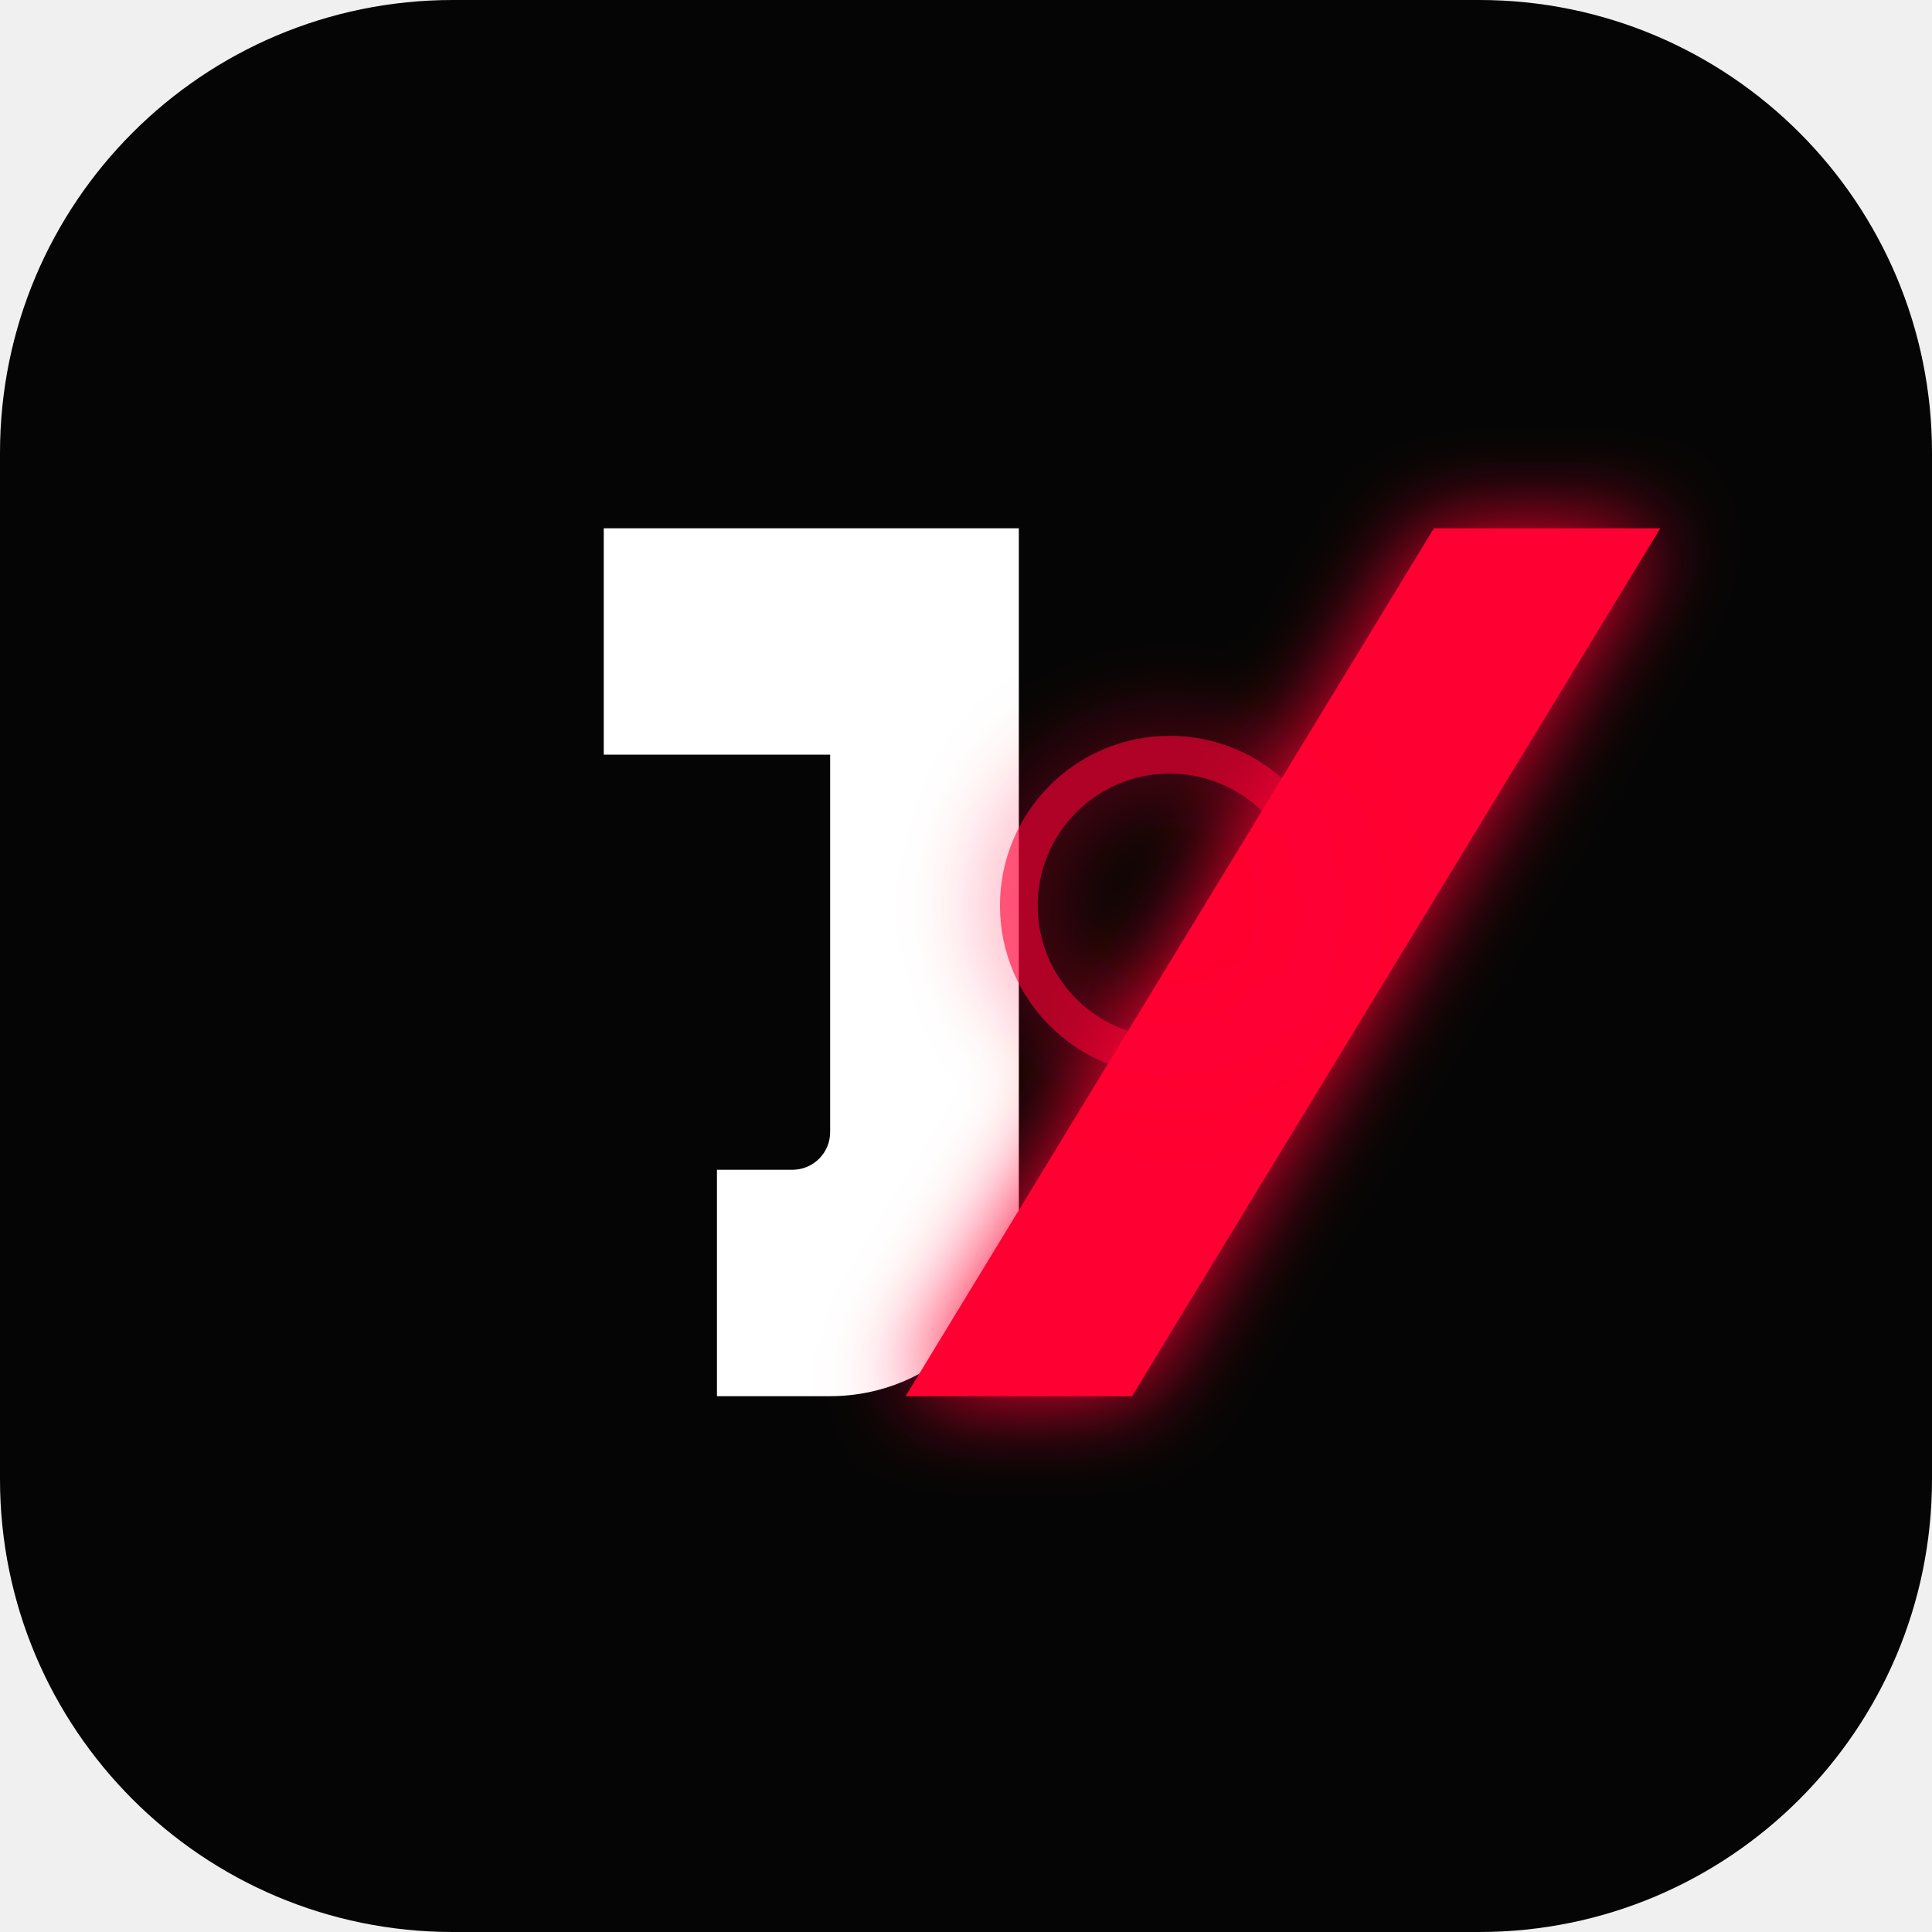
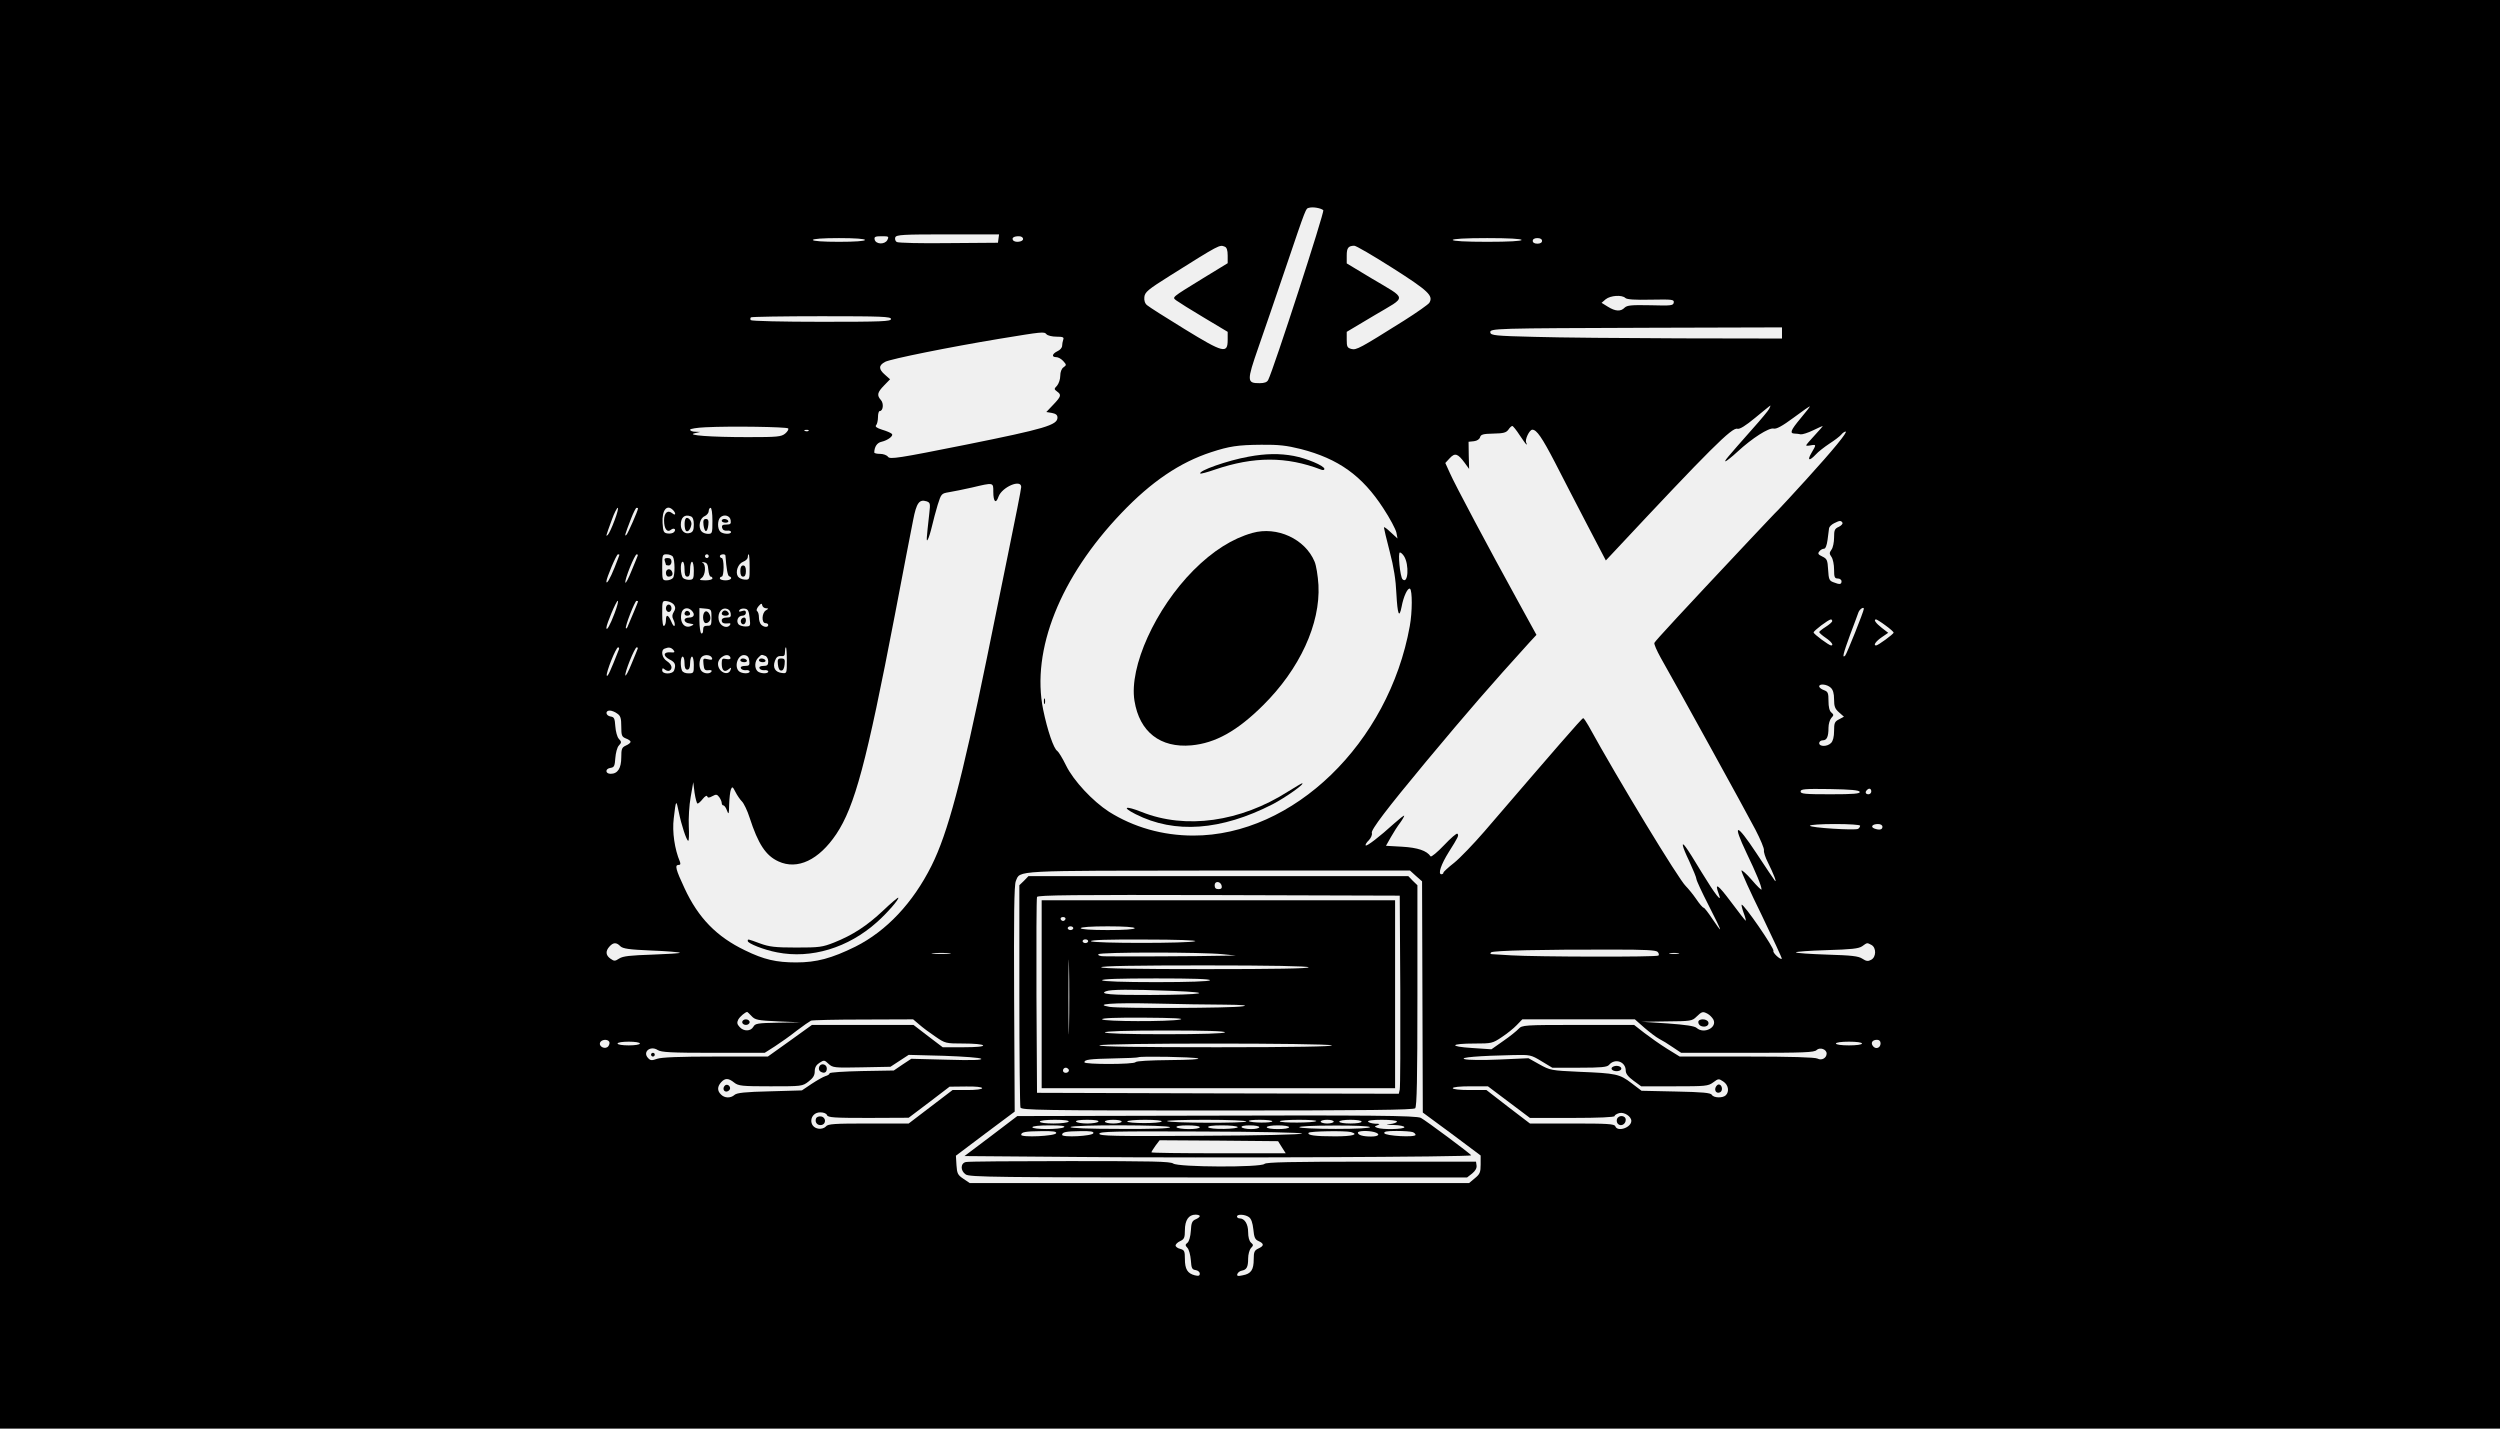
- <svg xmlns="http://www.w3.org/2000/svg" width="512" height="512" viewBox="0 0 512 512">
-   <rect width="512" height="512" rx="120" fill="#050505" />
-   <defs>
-     <filter id="neonGlow" x="-50%" y="-50%" width="200%" height="200%">
-       <feGaussianBlur stdDeviation="12" result="blur" />
-       <feComposite in="SourceGraphic" in2="blur" operator="over" />
-     </filter>
-   </defs>
-   <path d="M160 140H270V320C270 347.614 247.614 370 220 370H190V310H210C215.523 310 220 305.523 220 300V200H160V140Z" fill="white" />
-   <path d="M380 140L240 370H300L440 140H380Z" fill="#FF0033" filter="url(#neonGlow)" />
-   <circle cx="310" cy="240" r="40" fill="none" stroke="#FF0033" stroke-width="10" stroke-opacity="0.6" filter="url(#neonGlow)" />
+ <svg xmlns="http://www.w3.org/2000/svg" version="1.0" width="1344pt" height="768pt" viewBox="0 0 1344 768" preserveAspectRatio="xMidYMid meet">
+   <g transform="translate(0,768) scale(0.1,-0.1)" fill="#000000" stroke="none">
+     <path d="M0 3840 l0 -3840 6720 0 6720 0 0 3840 0 3840 -6720 0 -6720 0 0 -3840z m7114 2710 c8 -8 -268 -858 -296 -912 -6 -13 -21 -18 -47 -18 -68 0 -69 11 -6 192 31 90 97 280 145 423 115 339 109 323 128 328 21 6 64 -2 76 -13z m-1746 -152 l-3 -23 -265 -2 c-146 -2 -271 1 -279 6 -8 5 -11 16 -8 25 6 14 39 16 282 16 l276 0 -3 -22z m-598 -9 c-14 -25 -63 -23 -68 4 -3 14 4 17 38 17 38 0 40 -1 30 -21z m730 6 c0 -16 -45 -21 -54 -6 -8 12 4 21 31 21 14 0 23 -6 23 -15z m-850 -5 c0 -6 -53 -10 -140 -10 -87 0 -140 4 -140 10 0 6 53 10 140 10 87 0 140 -4 140 -10z m3530 0 c0 -6 -68 -10 -185 -10 -117 0 -185 4 -185 10 0 6 68 10 185 10 117 0 185 -4 185 -10z m110 -5 c0 -9 -9 -15 -25 -15 -16 0 -25 6 -25 15 0 9 9 15 25 15 16 0 25 -6 25 -15z m-1706 -31 c11 -4 16 -19 16 -48 l0 -41 -131 -80 c-177 -109 -168 -102 -144 -121 11 -8 77 -50 148 -92 l127 -76 0 -43 c0 -76 -22 -71 -232 58 -101 62 -191 119 -201 128 -12 9 -17 26 -15 44 3 27 19 40 138 115 269 169 266 167 294 156z m901 -114 c195 -124 222 -150 199 -188 -6 -9 -67 -52 -135 -95 -239 -150 -257 -160 -284 -153 -22 6 -25 12 -25 49 l0 43 151 90 c175 104 178 81 -20 199 l-131 79 0 42 c0 41 8 52 40 53 9 1 101 -53 205 -119z m1253 -162 c8 -8 52 -11 138 -9 116 2 125 1 122 -16 -3 -16 -14 -17 -125 -14 -102 2 -125 0 -139 -13 -21 -22 -50 -20 -90 5 l-34 21 22 19 c26 21 88 25 106 7z m-3948 -113 c0 -13 -48 -15 -374 -15 -206 0 -377 4 -380 9 -3 4 -3 11 1 15 3 3 174 6 380 6 325 0 373 -2 373 -15z m4790 -75 l0 -30 -547 1 c-302 1 -654 4 -783 8 -211 5 -235 8 -238 23 -4 23 14 23 871 26 l697 2 0 -30z m-3900 -20 c34 0 41 -3 36 -16 -3 -9 -6 -24 -6 -33 0 -10 -11 -23 -25 -29 -29 -14 -33 -32 -7 -32 11 0 27 -9 38 -21 18 -20 18 -22 1 -34 -10 -7 -17 -25 -17 -45 0 -19 -8 -42 -17 -53 -17 -18 -17 -19 0 -32 24 -17 22 -26 -20 -70 l-38 -40 30 -5 c21 -4 30 -11 30 -25 0 -40 -67 -60 -489 -145 -369 -74 -411 -80 -422 -66 -6 9 -25 16 -43 16 -17 0 -31 3 -31 8 1 30 15 52 39 57 35 8 67 33 55 43 -5 5 -28 15 -52 22 -29 9 -39 17 -32 24 5 5 10 25 10 43 0 18 4 33 9 33 19 0 23 41 7 59 -23 26 -20 41 17 79 l32 33 -27 24 c-36 31 -35 51 1 70 33 16 339 78 616 124 232 38 238 39 251 24 6 -7 30 -13 54 -13z m3831 -388 c-5 -10 -45 -58 -88 -106 -143 -162 -155 -176 -146 -176 4 1 33 23 63 51 80 74 170 131 195 125 14 -4 46 13 108 59 48 36 87 63 87 60 0 -2 -22 -31 -50 -64 -54 -65 -60 -81 -32 -82 9 0 24 -2 33 -4 9 -1 38 8 65 21 27 13 51 24 53 24 2 0 -17 -22 -43 -50 -25 -27 -46 -51 -46 -54 0 -3 11 -3 25 0 30 5 30 4 4 -40 -25 -42 -13 -47 22 -10 13 15 47 41 74 59 28 18 57 40 64 49 7 9 18 16 23 16 14 0 -68 -100 -209 -255 -70 -77 -139 -152 -153 -166 -14 -13 -84 -88 -156 -164 -361 -384 -506 -541 -510 -551 -3 -6 13 -42 34 -80 86 -151 463 -835 509 -924 27 -52 48 -102 46 -111 -2 -9 7 -38 21 -65 31 -62 50 -112 38 -99 -5 6 -50 73 -100 149 -109 165 -131 165 -52 -1 51 -106 80 -176 80 -195 0 -5 -24 18 -52 51 -29 34 -55 56 -56 51 -2 -6 47 -114 109 -240 61 -127 110 -232 108 -234 -7 -8 -51 33 -45 42 7 12 -162 257 -171 248 -2 -1 3 -22 11 -44 9 -23 13 -42 11 -42 -2 0 -38 46 -79 101 -71 95 -90 108 -66 43 21 -54 -18 -5 -91 115 -38 64 -77 125 -85 135 -28 39 -22 8 17 -73 21 -46 39 -89 39 -97 0 -7 29 -70 65 -140 36 -70 64 -128 62 -130 -1 -2 -20 24 -42 57 -21 32 -42 59 -46 59 -5 0 -23 21 -41 48 -18 26 -43 56 -55 68 -37 34 -366 576 -523 862 -13 23 -26 42 -29 41 -7 0 -151 -167 -531 -609 -58 -67 -131 -143 -162 -168 -32 -25 -58 -49 -58 -53 0 -5 -5 -9 -11 -9 -20 0 -2 53 40 120 51 81 55 89 46 98 -4 4 -36 -24 -72 -62 -36 -38 -68 -64 -72 -60 -21 31 -69 47 -152 52 l-88 5 26 46 c14 25 37 61 51 79 13 18 22 35 21 37 -2 2 -26 -17 -54 -42 -78 -71 -147 -124 -153 -118 -3 3 4 16 17 28 12 13 19 30 16 39 -6 16 80 129 291 383 231 277 344 407 556 641 l38 41 -101 184 c-152 276 -339 627 -365 687 l-24 53 24 26 c28 30 43 25 80 -25 l24 -33 -2 73 -1 73 29 3 c17 2 30 11 33 22 4 14 16 18 71 19 55 1 69 5 81 21 7 11 17 20 21 20 4 0 22 -22 40 -50 18 -27 34 -50 37 -50 2 0 1 5 -2 10 -9 15 17 70 33 70 23 0 52 -42 121 -175 37 -72 113 -220 170 -329 l104 -199 46 49 c516 552 633 668 661 659 12 -4 44 16 96 59 44 36 80 66 82 66 1 0 -2 -8 -7 -18z m-5274 -105 c4 -5 -3 -17 -16 -28 -21 -17 -41 -19 -200 -19 -201 0 -335 10 -286 21 l30 7 -27 1 c-16 0 -28 5 -28 11 0 5 37 11 83 13 138 7 435 2 444 -6z m110 -13 c-3 -3 -12 -4 -19 -1 -8 3 -5 6 6 6 11 1 17 -2 13 -5z m2646 -98 c202 -52 330 -143 444 -319 35 -53 66 -112 70 -130 l6 -32 -37 34 c-20 19 -36 31 -36 25 0 -5 14 -63 31 -129 22 -83 33 -154 36 -227 6 -111 15 -136 28 -70 10 55 33 104 45 97 13 -8 13 -125 -1 -201 -113 -629 -627 -1127 -1164 -1126 -165 0 -321 45 -453 128 -88 57 -191 167 -231 249 -19 39 -40 73 -47 78 -19 11 -53 110 -76 222 -65 320 92 713 421 1057 161 169 314 272 482 327 98 32 143 39 270 40 93 1 136 -4 212 -23z m-1653 -230 c0 -54 14 -67 28 -26 19 52 122 96 122 52 0 -10 -32 -173 -71 -362 -39 -190 -90 -442 -114 -560 -134 -655 -210 -940 -297 -1114 -100 -200 -242 -351 -409 -435 -128 -63 -209 -85 -319 -85 -106 0 -173 15 -275 65 -152 73 -251 174 -325 334 -47 100 -53 125 -33 125 11 0 13 5 8 18 -28 66 -42 160 -33 232 12 102 13 104 27 35 14 -70 42 -155 51 -155 4 0 5 35 3 78 -2 42 2 113 10 157 l14 80 7 -57 c5 -32 12 -58 16 -58 5 0 17 11 28 25 12 15 22 20 24 14 3 -9 10 -9 28 1 20 11 25 10 37 -6 7 -10 13 -24 13 -31 0 -7 4 -13 9 -13 5 0 14 -12 19 -27 9 -25 11 -21 12 32 1 33 5 69 9 80 7 18 10 17 25 -13 9 -18 25 -41 35 -51 10 -10 29 -49 41 -87 46 -142 87 -204 155 -235 102 -47 217 7 311 147 99 149 162 382 315 1179 44 231 88 460 98 509 18 93 33 113 72 101 20 -7 21 -12 15 -64 -16 -144 -17 -156 -8 -141 5 8 15 40 22 70 7 30 21 83 31 116 19 60 20 61 61 68 24 4 79 15 123 25 118 28 115 28 115 -23z m-2036 -153 c-14 -38 -30 -72 -36 -78 -12 -11 -13 -13 22 83 12 34 27 62 31 62 5 0 -3 -30 -17 -67z m126 64 c0 -12 -54 -134 -62 -142 -12 -11 -10 -3 25 88 12 31 25 57 29 57 5 0 8 -1 8 -3z m188 -9 c17 -17 15 -33 -3 -18 -25 21 -45 4 -45 -38 0 -45 17 -67 37 -50 16 13 31 2 16 -13 -6 -6 -21 -9 -34 -7 -21 3 -24 9 -27 56 -4 70 23 103 56 70z m212 -58 c0 -67 -1 -70 -24 -70 -13 0 -29 6 -35 14 -19 23 -9 70 17 81 12 5 22 18 22 27 0 10 5 18 10 18 6 0 10 -30 10 -70z m-116 24 c11 -4 16 -19 16 -44 0 -30 -5 -40 -20 -45 -28 -9 -50 11 -50 44 0 40 21 58 54 45z m214 -21 c3 -19 -1 -23 -23 -23 -20 0 -26 -4 -23 -17 3 -12 12 -17 26 -16 12 2 22 -2 22 -7 0 -14 -44 -12 -58 2 -16 16 -15 61 0 76 20 20 53 10 56 -15z m5977 -13 c3 -5 -5 -15 -19 -22 -23 -10 -26 -18 -26 -58 0 -25 -6 -55 -14 -65 -12 -17 -12 -22 0 -39 8 -11 14 -42 14 -68 0 -41 3 -48 20 -48 11 0 20 -7 20 -15 0 -17 -9 -19 -44 -5 -22 8 -25 16 -28 67 -3 52 -6 59 -31 71 -23 11 -26 16 -16 28 6 8 17 14 25 14 8 0 15 18 19 48 3 26 7 54 8 62 1 8 13 20 27 27 30 15 37 16 45 3z m-2357 -180 c29 -46 22 -154 -8 -124 -13 13 -26 144 -14 144 5 0 15 -9 22 -20z m-4218 7 c0 -2 -12 -32 -26 -68 -24 -60 -44 -94 -44 -75 0 18 54 146 62 146 4 0 8 -1 8 -3z m98 -5 c-1 -4 -16 -40 -33 -81 -16 -40 -31 -69 -33 -63 -5 15 50 152 61 152 5 0 7 -3 5 -8z m189 -4 c12 -19 12 -101 1 -115 -6 -7 -21 -13 -34 -13 -23 0 -24 3 -24 70 0 68 1 70 24 70 14 0 28 -6 33 -12z m193 2 c0 -5 -4 -10 -10 -10 -5 0 -10 5 -10 10 0 6 5 10 10 10 6 0 10 -4 10 -10z m90 3 c5 -69 12 -109 20 -111 22 -8 8 -22 -20 -22 -16 0 -30 5 -30 10 0 6 5 10 10 10 6 0 10 23 10 50 0 28 -4 50 -10 50 -5 0 -10 5 -10 10 0 11 30 14 30 3z m130 -62 c0 -67 0 -68 -26 -67 -15 1 -31 8 -37 17 -15 24 0 68 28 79 14 5 25 16 25 25 0 8 2 15 5 15 3 0 5 -31 5 -69z m-350 -11 c0 -29 4 -40 15 -40 11 0 15 11 15 40 0 22 5 40 10 40 6 0 10 -22 10 -48 0 -42 -3 -48 -22 -49 -12 -1 -28 3 -35 9 -15 12 -18 88 -3 88 6 0 10 -18 10 -40z m128 -3 c2 -20 7 -37 13 -37 5 0 9 -4 9 -10 0 -5 -17 -10 -37 -10 -34 1 -36 2 -20 14 20 15 23 72 5 80 -7 3 -4 5 7 3 15 -2 21 -11 23 -40z m-504 -234 c-24 -64 -44 -99 -44 -78 0 19 53 145 61 145 5 0 -3 -30 -17 -67z m126 63 c0 -2 -11 -28 -23 -57 -13 -30 -27 -63 -31 -73 -3 -10 -9 -17 -11 -14 -7 7 48 148 57 148 5 0 8 -2 8 -4z m194 -18 c8 -13 8 -23 -2 -38 -9 -15 -10 -26 -2 -41 6 -11 9 -25 7 -32 -3 -7 -11 3 -18 21 -16 38 -29 42 -29 8 0 -14 -4 -28 -10 -31 -6 -4 -10 20 -10 65 0 71 0 71 26 68 15 -2 32 -11 38 -20z m494 -18 c15 -1 15 -2 0 -11 -23 -13 -25 -69 -3 -69 8 0 15 -4 15 -10 0 -14 -23 -13 -38 2 -7 7 -12 24 -12 39 0 15 -4 30 -10 34 -5 3 -2 14 8 26 14 16 18 17 20 4 2 -8 11 -15 20 -15z m-400 -12 c20 -20 14 -38 -13 -38 -35 0 -32 -28 3 -32 24 -4 25 -5 8 -13 -37 -17 -64 20 -52 71 7 26 34 32 54 12z m107 -38 c0 -40 -2 -45 -22 -44 -18 0 -23 -5 -23 -23 0 -14 -4 -21 -10 -18 -5 3 -10 35 -10 71 l0 65 33 -3 c31 -3 32 -5 32 -48z m103 23 c3 -19 -1 -23 -22 -23 -16 0 -26 -6 -26 -15 0 -15 11 -19 39 -16 7 2 10 -2 6 -8 -12 -20 -45 -12 -57 14 -16 36 4 78 35 73 14 -2 23 -11 25 -25z m102 -24 c5 -45 5 -46 -22 -47 -14 0 -32 5 -38 12 -14 18 -2 46 21 46 11 0 19 7 19 16 0 11 -6 14 -21 9 -15 -5 -19 -4 -14 5 4 6 17 10 28 8 18 -2 23 -12 27 -49z m5990 48 c0 -13 -92 -243 -100 -251 -18 -18 -11 10 26 111 20 54 41 108 45 121 7 18 29 32 29 19z m-170 -66 c0 -5 -16 -19 -35 -31 -19 -12 -35 -25 -35 -28 0 -4 16 -18 35 -31 31 -21 45 -41 29 -41 -11 0 -94 61 -94 70 0 9 79 69 93 70 4 0 7 -4 7 -9z m286 -23 c24 -17 44 -35 44 -39 0 -8 -84 -69 -94 -69 -17 0 -2 22 30 44 l35 24 -35 27 c-32 25 -46 45 -30 45 3 0 26 -14 50 -32z m-6809 -130 c-45 -115 -61 -150 -65 -140 -5 15 49 152 61 152 5 0 7 -6 4 -12z m101 4 c-1 -4 -16 -40 -33 -81 -16 -40 -31 -68 -33 -62 -5 14 50 151 61 151 5 0 7 -3 5 -8z m192 -6 c10 -13 7 -15 -16 -13 -38 3 -41 -19 -5 -38 31 -15 36 -29 25 -59 -8 -22 -64 -22 -64 0 0 13 3 14 15 4 8 -6 19 -9 25 -5 18 11 11 34 -15 51 -27 17 -34 59 -12 67 22 9 34 7 47 -7z m610 -57 c0 -70 0 -70 -26 -67 -37 4 -51 29 -38 65 7 20 16 27 32 26 17 -2 22 2 22 22 0 14 2 25 5 25 3 0 5 -32 5 -71z m-402 13 c3 -9 -3 -11 -23 -6 -25 6 -26 5 -23 -27 3 -29 7 -34 26 -32 13 2 21 -1 17 -7 -8 -14 -38 -13 -53 2 -16 16 -15 61 0 76 16 16 50 12 56 -6z m99 2 c2 -7 -6 -10 -22 -7 -22 5 -25 2 -25 -25 0 -37 15 -49 37 -30 14 11 15 11 11 -2 -12 -38 -68 -13 -68 31 0 37 57 65 67 33z m101 -16 c3 -24 0 -28 -23 -28 -17 0 -25 -5 -22 -12 2 -7 14 -12 26 -11 11 2 21 -2 21 -7 0 -14 -44 -12 -58 2 -27 27 -4 91 31 86 16 -2 23 -11 25 -30z m86 26 c9 -3 16 -17 16 -30 0 -19 -5 -24 -26 -24 -16 0 -24 -5 -21 -12 2 -7 14 -12 26 -11 11 2 21 -2 21 -7 0 -14 -44 -12 -58 2 -17 17 -15 54 4 72 18 18 17 18 38 10z m-434 -39 c0 -24 5 -35 15 -35 10 0 15 11 15 35 0 19 5 35 10 35 6 0 10 -20 10 -45 0 -43 -1 -45 -29 -45 -17 0 -31 6 -35 16 -10 25 -7 74 4 74 6 0 10 -16 10 -35z m6162 -132 c12 -11 18 -30 18 -63 0 -38 5 -51 27 -70 l26 -23 -26 -14 c-24 -12 -27 -20 -27 -63 0 -31 -6 -54 -16 -64 -20 -21 -64 -21 -64 -1 0 8 9 15 19 15 22 0 31 19 31 68 0 19 7 43 15 52 14 15 14 18 0 30 -10 8 -15 30 -15 61 0 44 -3 51 -25 59 -14 5 -25 14 -25 20 0 16 42 12 62 -7z m-6524 -139 c18 -12 22 -25 22 -70 0 -49 3 -55 25 -64 14 -5 25 -13 25 -18 0 -5 -11 -14 -25 -20 -22 -10 -25 -18 -25 -63 0 -59 -19 -89 -57 -89 -30 0 -31 28 0 32 19 3 22 10 25 53 2 27 10 58 19 67 15 16 15 20 0 36 -9 9 -17 40 -19 67 -3 43 -6 50 -25 53 -27 4 -31 32 -5 32 10 0 28 -7 40 -16z m6680 -421 c3 -10 -33 -13 -157 -13 -138 0 -161 2 -161 15 0 13 22 15 157 13 114 -2 157 -6 161 -15z m62 2 c0 -8 -7 -15 -15 -15 -16 0 -20 12 -8 23 11 12 23 8 23 -8z m-60 -184 c0 -6 -5 -13 -11 -17 -16 -9 -259 6 -259 17 0 5 61 9 135 9 78 0 135 -4 135 -9z m120 -6 c0 -16 -17 -19 -44 -9 -22 9 -10 24 20 24 15 0 24 -6 24 -15z m-2508 -264 l33 -29 2 -622 2 -621 156 -115 155 -116 0 -48 c0 -42 -4 -52 -31 -74 l-31 -26 -1342 0 -1343 0 -34 23 c-30 20 -34 28 -37 73 l-3 51 158 119 158 118 -3 605 c-2 445 0 613 9 634 25 59 -29 56 1091 57 l1028 0 32 -29z m-4277 -378 c14 -13 46 -18 166 -23 82 -3 151 -9 154 -12 3 -3 -63 -7 -147 -10 -120 -4 -159 -8 -179 -21 -23 -15 -27 -15 -47 -1 -26 18 -28 41 -5 66 20 22 37 23 58 1z m6726 7 c27 -15 26 -66 -2 -80 -16 -9 -26 -8 -47 6 -21 14 -57 18 -189 22 -90 3 -166 8 -168 12 -2 4 71 9 164 12 135 4 173 8 192 21 28 20 25 20 50 7z m-1150 -37 c7 -7 9 -16 5 -20 -8 -9 -660 -7 -791 1 -44 3 -89 5 -99 6 -13 0 -17 3 -10 10 10 10 280 16 666 15 158 0 220 -3 229 -12z m-3808 -10 c-24 -2 -62 -2 -85 0 -24 2 -5 4 42 4 47 0 66 -2 43 -4z m3920 0 c-13 -2 -33 -2 -45 0 -13 2 -3 4 22 4 25 0 35 -2 23 -4z m-4983 -335 c19 -21 33 -24 143 -29 l122 -5 -122 -2 c-111 -2 -123 -4 -133 -22 -14 -25 -52 -26 -74 -1 -14 15 -15 24 -7 40 9 16 36 39 48 41 1 0 12 -10 23 -22z m5140 12 c11 -6 25 -20 31 -31 22 -43 -51 -80 -90 -45 -11 10 -60 17 -156 24 l-140 9 135 2 c129 1 137 2 160 25 29 28 34 30 60 16z m-4238 -58 c18 -16 57 -45 87 -65 52 -36 55 -37 152 -37 54 0 101 -4 104 -10 4 -6 -34 -10 -105 -10 l-112 0 -79 60 -78 60 -273 0 -273 0 -118 -85 -119 -85 -281 0 c-194 0 -291 -4 -314 -12 -28 -10 -36 -10 -48 3 -33 33 11 70 51 44 19 -12 69 -15 299 -15 l276 0 55 35 c31 20 83 57 117 84 34 26 69 50 77 54 8 3 135 6 282 6 l267 1 33 -28z m3898 -17 c28 -24 63 -51 80 -60 16 -8 49 -28 73 -45 l45 -30 357 0 c303 0 359 2 371 15 18 17 54 4 54 -19 0 -24 -27 -39 -49 -27 -13 7 -143 11 -381 11 l-360 0 -68 42 c-37 23 -92 62 -122 85 l-55 43 -301 0 c-292 0 -301 -1 -320 -21 -10 -11 -47 -41 -82 -65 l-64 -45 -104 7 c-128 8 -118 24 14 24 90 0 96 1 145 34 29 19 65 48 81 65 l30 31 303 0 302 0 51 -45z m-5565 -75 c4 -6 1 -17 -5 -25 -16 -19 -52 -2 -44 20 7 17 40 20 49 5z m6835 -9 c0 -24 -25 -34 -40 -16 -15 18 -5 35 21 35 12 0 19 -7 19 -19z m-6670 -1 c0 -6 -27 -10 -60 -10 -33 0 -60 4 -60 10 0 6 27 10 60 10 33 0 60 -4 60 -10z m6570 0 c0 -6 -30 -10 -70 -10 -40 0 -70 4 -70 10 0 6 30 10 70 10 40 0 70 -4 70 -10z m-4735 -82 c7 -7 -51 -9 -183 -5 l-193 5 -47 -31 -47 -32 -172 -3 c-95 -2 -173 -7 -173 -12 0 -5 -10 -12 -22 -15 -13 -4 -46 -23 -75 -42 l-52 -35 -173 -5 c-131 -3 -177 -8 -189 -19 -21 -19 -54 -18 -73 2 -21 20 -20 43 1 66 21 23 39 23 70 -2 23 -18 41 -20 196 -20 167 0 171 0 204 26 24 18 33 33 33 54 0 21 8 35 25 46 25 16 27 16 49 -5 23 -21 30 -22 178 -19 l155 3 49 32 49 32 190 -5 c108 -4 194 -10 200 -16z m3012 -13 l58 -35 146 0 c116 0 149 3 159 15 32 38 90 18 90 -31 0 -16 13 -33 42 -54 l41 -30 179 0 c167 0 181 1 208 21 28 21 30 21 54 5 28 -18 34 -54 14 -74 -16 -16 -65 -15 -75 2 -6 11 -48 15 -193 18 l-185 4 -54 41 c-64 49 -82 53 -281 61 -152 7 -156 8 -214 40 l-59 33 -157 -7 c-87 -4 -171 -3 -186 2 -31 9 73 18 263 22 89 2 94 1 150 -33z m-3007 -145 c0 -6 -33 -10 -79 -10 l-80 0 -118 -90 -118 -90 -216 0 c-183 0 -219 -2 -229 -16 -7 -8 -24 -14 -38 -12 -59 7 -51 88 8 88 18 0 33 -6 36 -15 5 -13 39 -15 223 -15 l216 1 110 83 110 84 88 1 c52 1 87 -3 87 -9z m2832 -75 l113 -85 228 0 c142 0 227 4 227 10 0 5 11 12 25 16 27 7 65 -18 65 -42 0 -36 -74 -61 -86 -29 -5 13 -41 15 -233 15 l-226 0 -55 42 c-30 23 -83 63 -117 90 l-62 48 -91 0 c-53 0 -90 4 -90 10 0 6 38 10 95 10 l94 0 113 -85z m-1662 -613 c0 -4 -10 -12 -22 -17 -19 -8 -24 -19 -26 -62 -2 -30 -9 -56 -18 -64 -13 -10 -13 -14 0 -28 8 -9 16 -39 18 -66 3 -43 6 -50 26 -53 12 -2 22 -10 22 -19 0 -12 -7 -14 -27 -9 -39 10 -53 33 -53 88 0 42 -3 48 -25 54 -14 3 -25 12 -25 18 0 7 11 18 25 24 21 10 25 18 25 58 0 54 20 84 57 84 12 0 23 -3 23 -8z m264 -5 c13 -9 20 -31 24 -66 4 -43 9 -55 28 -63 31 -14 30 -26 -1 -40 -21 -10 -25 -18 -25 -58 0 -56 -14 -78 -59 -86 -26 -6 -33 -4 -29 7 3 8 13 16 24 18 26 5 34 19 34 65 0 22 7 47 15 56 14 15 14 18 0 30 -9 8 -15 29 -15 56 0 44 -19 74 -46 74 -8 0 -14 5 -14 10 0 14 43 12 64 -3z" />
+     <path d="M6713 5225 c-113 -20 -274 -77 -260 -91 2 -2 37 7 77 21 211 72 386 72 573 0 10 -4 17 -2 17 4 0 17 -96 57 -165 70 -75 14 -151 13 -242 -4z" />
+     <path d="M6733 4815 c-107 -30 -212 -96 -316 -200 -205 -206 -348 -520 -318 -703 27 -167 139 -254 306 -239 129 12 246 77 385 215 197 195 309 438 298 647 -3 49 -12 106 -21 126 -51 122 -202 191 -334 154z" />
+     <path d="M5612 3910 c0 -14 2 -19 5 -12 2 6 2 18 0 25 -3 6 -5 1 -5 -13z" />
+     <path d="M6925 3425 c-257 -164 -551 -205 -788 -110 -88 35 -109 27 -32 -12 211 -107 460 -88 736 53 71 37 178 113 159 113 -3 0 -36 -20 -75 -44z" />
+     <path d="M4748 2785 c-88 -83 -164 -132 -264 -172 -63 -25 -80 -27 -204 -27 -114 0 -144 4 -194 22 -68 25 -66 25 -66 13 0 -13 88 -48 158 -61 183 -36 382 24 537 163 54 48 121 125 114 131 -2 2 -39 -29 -81 -69z" />
+     <path d="M3782 4858 c2 -18 8 -33 13 -33 6 0 11 15 13 33 3 24 -1 32 -13 32 -12 0 -16 -8 -13 -32z" />
+     <path d="M3687 4893 c-10 -10 -8 -61 2 -68 11 -6 24 11 28 36 3 19 -20 43 -30 32z" />
+     <path d="M3880 4880 c0 -5 9 -10 21 -10 11 0 17 5 14 10 -3 6 -13 10 -21 10 -8 0 -14 -4 -14 -10z" />
+     <path d="M3574 4664 c3 -9 6 -18 6 -20 0 -2 7 -4 15 -4 8 0 15 9 15 20 0 14 -7 20 -21 20 -15 0 -19 -4 -15 -16z" />
+     <path d="M3580 4600 c0 -11 6 -20 13 -20 19 0 27 10 20 26 -8 21 -33 17 -33 -6z" />
+     <path d="M3980 4610 c0 -20 5 -30 15 -30 10 0 15 10 15 30 0 20 -5 30 -15 30 -10 0 -15 -10 -15 -30z" />
+     <path d="M3580 4410 c0 -11 7 -20 15 -20 8 0 15 9 15 20 0 11 -7 20 -15 20 -8 0 -15 -9 -15 -20z" />
+     <path d="M3686 4393 c-11 -11 -6 -23 9 -23 8 0 15 4 15 9 0 13 -16 22 -24 14z" />
+     <path d="M3793 4393 c-19 -7 -17 -63 2 -63 9 0 18 7 22 16 8 20 -9 52 -24 47z" />
+     <path d="M3887 4394 c-13 -13 -7 -24 14 -24 11 0 19 5 17 12 -5 14 -22 21 -31 12z" />
+     <path d="M3985 4350 c-8 -13 4 -32 16 -25 12 8 12 35 0 35 -6 0 -13 -4 -16 -10z" />
+     <path d="M4182 4108 c2 -21 8 -33 18 -33 10 0 16 12 18 33 3 27 0 32 -18 32 -18 0 -21 -5 -18 -32z" />
+     <path d="M3980 4130 c0 -5 9 -10 21 -10 11 0 17 5 14 10 -3 6 -13 10 -21 10 -8 0 -14 -4 -14 -10z" />
+     <path d="M4080 4130 c0 -5 9 -10 21 -10 11 0 17 5 14 10 -3 6 -13 10 -21 10 -8 0 -14 -4 -14 -10z" />
+     <path d="M5505 2945 l-25 -24 0 -590 c0 -324 3 -596 6 -605 6 -14 108 -16 1058 -16 805 0 1055 3 1064 12 9 9 12 157 12 605 l0 594 -25 24 -24 25 -1021 0 -1021 0 -24 -25z m1063 -28 c2 -12 -3 -17 -17 -17 -15 0 -21 6 -21 21 0 25 33 22 38 -4z m960 -562 c1 -280 0 -520 -3 -533 l-5 -22 -973 2 -972 3 -3 520 c-1 286 0 526 3 533 3 10 204 12 977 10 l973 -3 3 -510z" />
+     <path d="M5600 2335 l0 -505 950 0 950 0 0 505 0 505 -950 0 -950 0 0 -505z m128 404 c-2 -6 -8 -10 -13 -10 -5 0 -11 4 -13 10 -2 6 4 11 13 11 9 0 15 -5 13 -11z m42 -49 c0 -5 -7 -10 -15 -10 -8 0 -15 5 -15 10 0 6 7 10 15 10 8 0 15 -4 15 -10z m330 0 c0 -6 -55 -10 -145 -10 -90 0 -145 4 -145 10 0 6 55 10 145 10 90 0 145 -4 145 -10z m-353 -532 c-1 -90 -3 -17 -3 162 0 179 2 252 3 163 2 -90 2 -236 0 -325z m103 462 c0 -5 -7 -10 -15 -10 -8 0 -15 5 -15 10 0 6 7 10 15 10 8 0 15 -4 15 -10z m575 0 c-29 -12 -552 -12 -560 0 -4 7 94 10 287 9 173 0 285 -4 273 -9z m150 -70 l70 -7 -72 -1 c-99 -3 -589 -5 -636 -3 -23 0 -36 5 -32 11 7 12 558 12 670 0z m460 -70 c4 -7 -183 -10 -554 -10 -367 0 -561 3 -561 10 0 7 191 10 554 10 359 0 557 -4 561 -10z m-530 -70 c-4 -6 -112 -10 -290 -10 -178 0 -286 4 -290 10 -4 7 95 10 290 10 195 0 294 -3 290 -10z m-204 -57 c238 -9 175 -21 -116 -22 -213 -1 -278 5 -239 20 25 10 130 11 355 2z m279 -74 c105 -1 133 -4 100 -9 -56 -10 -657 -12 -714 -3 -90 15 12 23 239 18 127 -3 295 -6 375 -6z m-235 -80 c-58 -12 -412 -11 -420 1 -4 7 74 10 227 9 151 -1 219 -4 193 -10z m240 -69 c-4 -6 -123 -10 -326 -10 -206 0 -319 4 -319 10 0 6 115 10 326 10 214 0 323 -3 319 -10z m575 -70 c10 -6 -205 -10 -617 -10 -416 0 -633 3 -633 10 0 13 1229 13 1250 0z m-720 -70 c15 -5 -48 -8 -152 -9 -106 -1 -179 -5 -183 -11 -8 -13 -275 -13 -275 -1 0 15 27 18 160 21 69 1 127 4 129 6 8 7 295 2 321 -6z m-695 -59 c7 -12 -12 -24 -25 -16 -11 7 -4 25 10 25 5 0 11 -4 15 -9z" />
+     <path d="M6382 1682 l-913 -2 -142 -108 -142 -107 620 -5 c697 -6 2105 0 2104 9 0 6 -242 186 -270 201 -22 13 -281 15 -1257 12z m-637 -32 c-3 -5 -40 -10 -81 -10 -43 0 -74 4 -74 10 0 6 34 10 81 10 51 0 78 -4 74 -10z m160 0 c-3 -5 -30 -10 -60 -10 -30 0 -57 5 -60 10 -4 6 18 10 60 10 42 0 64 -4 60 -10z m125 0 c0 -5 -20 -10 -45 -10 -25 0 -45 5 -45 10 0 6 20 10 45 10 25 0 45 -4 45 -10z m215 1 c-7 -12 -185 -11 -185 0 0 5 43 9 96 9 57 0 93 -4 89 -9z m455 0 c0 -10 -415 -9 -426 2 -4 4 90 7 209 7 120 0 217 -4 217 -9z m140 1 c0 -10 -116 -9 -126 1 -4 4 23 7 59 7 37 0 67 -4 67 -8z m236 1 c-10 -10 -196 -11 -196 -1 0 4 46 8 102 8 56 0 98 -3 94 -7z m94 -3 c0 -5 -16 -10 -35 -10 -19 0 -35 5 -35 10 0 6 16 10 35 10 19 0 35 -4 35 -10z m150 0 c0 -6 -27 -10 -60 -10 -33 0 -60 4 -60 10 0 6 27 10 60 10 33 0 60 -4 60 -10z m190 1 c0 -6 -17 -12 -37 -14 -28 -3 -23 -4 20 -5 31 -1 57 -6 57 -12 0 -11 -118 -14 -146 -3 -16 6 -16 7 2 14 15 6 12 8 -13 8 -17 1 -35 6 -38 11 -4 6 23 10 74 10 45 0 81 -4 81 -9z m-1790 -31 c-20 -13 -170 -13 -170 0 0 6 37 10 93 10 63 0 87 -3 77 -10z m570 0 c0 -7 -95 -10 -270 -9 -166 0 -268 4 -265 10 9 13 535 12 535 -1z m160 0 c0 -6 -26 -10 -59 -10 -33 0 -63 5 -66 10 -4 6 18 10 59 10 37 0 66 -4 66 -10z m204 1 c3 -5 -30 -9 -73 -10 -44 -1 -83 3 -86 9 -4 6 23 10 74 10 44 0 82 -4 85 -9z m116 -1 c0 -5 -20 -10 -44 -10 -25 0 -48 5 -51 10 -4 6 13 10 44 10 28 0 51 -4 51 -10z m160 0 c0 -6 -27 -10 -60 -10 -33 0 -60 4 -60 10 0 6 27 10 60 10 33 0 60 -4 60 -10z m435 1 c3 -6 -71 -10 -184 -10 -105 0 -193 4 -196 9 -3 5 73 9 184 9 106 1 192 -3 196 -8z m-1687 -33 c-6 -16 -188 -24 -188 -9 0 15 21 19 108 20 63 1 83 -2 80 -11z m200 0 c-5 -16 -168 -24 -168 -9 0 15 20 19 98 20 55 1 73 -2 70 -11z m1122 -2 c0 -5 -226 -11 -545 -12 -469 -3 -545 -1 -545 11 0 12 77 14 545 12 320 -1 545 -6 545 -11z m263 8 c45 -13 7 -23 -85 -23 -110 0 -151 6 -143 19 6 9 198 12 228 4z m125 0 c35 -10 26 -24 -17 -24 -44 0 -71 8 -71 21 0 10 54 12 88 3z m206 0 c9 -3 16 -10 16 -15 0 -15 -163 -6 -168 9 -3 9 15 12 66 12 39 0 77 -3 86 -6z m-703 -81 l21 -33 -361 0 c-199 0 -361 2 -361 5 0 3 10 19 22 36 l22 29 318 -2 319 -3 20 -32z" />
+     <path d="M5193 1433 c-30 -6 -31 -47 -1 -67 20 -14 165 -16 1359 -16 l1336 0 27 21 c17 14 26 29 24 43 l-3 21 -562 0 c-436 0 -565 -3 -575 -12 -19 -20 -466 -18 -491 2 -16 11 -111 13 -555 13 -296 0 -547 -2 -559 -5z" />
+     <path d="M3990 2185 c0 -8 9 -15 20 -15 11 0 20 7 20 15 0 8 -9 15 -20 15 -11 0 -20 -7 -20 -15z" />
+     <path d="M9130 2185 c0 -9 7 -18 15 -21 23 -9 45 3 39 21 -8 20 -54 20 -54 0z" />
+     <path d="M3500 2010 c0 -5 5 -10 10 -10 6 0 10 5 10 10 0 6 -4 10 -10 10 -5 0 -10 -4 -10 -10z" />
+     <path d="M4404 1945 c-4 -10 -1 -21 7 -26 20 -12 34 -5 34 17 0 24 -33 31 -41 9z" />
+     <path d="M3897 1844 c-14 -14 -7 -35 11 -32 9 2 17 10 17 17 0 16 -18 25 -28 15z" />
+     <path d="M8665 1940 c-8 -13 20 -24 41 -16 20 8 9 26 -16 26 -10 0 -22 -5 -25 -10z" />
+     <path d="M9223 1834 c-8 -20 8 -36 26 -25 15 10 8 41 -9 41 -6 0 -13 -7 -17 -16z" />
+     <path d="M4387 1667 c-8 -21 8 -39 29 -35 27 5 25 42 -2 46 -12 2 -24 -3 -27 -11z" />
+     <path d="M8693 1664 c-3 -8 -1 -20 5 -26 16 -16 42 -2 42 22 0 24 -38 28 -47 4z" />
+   </g>
</svg>
